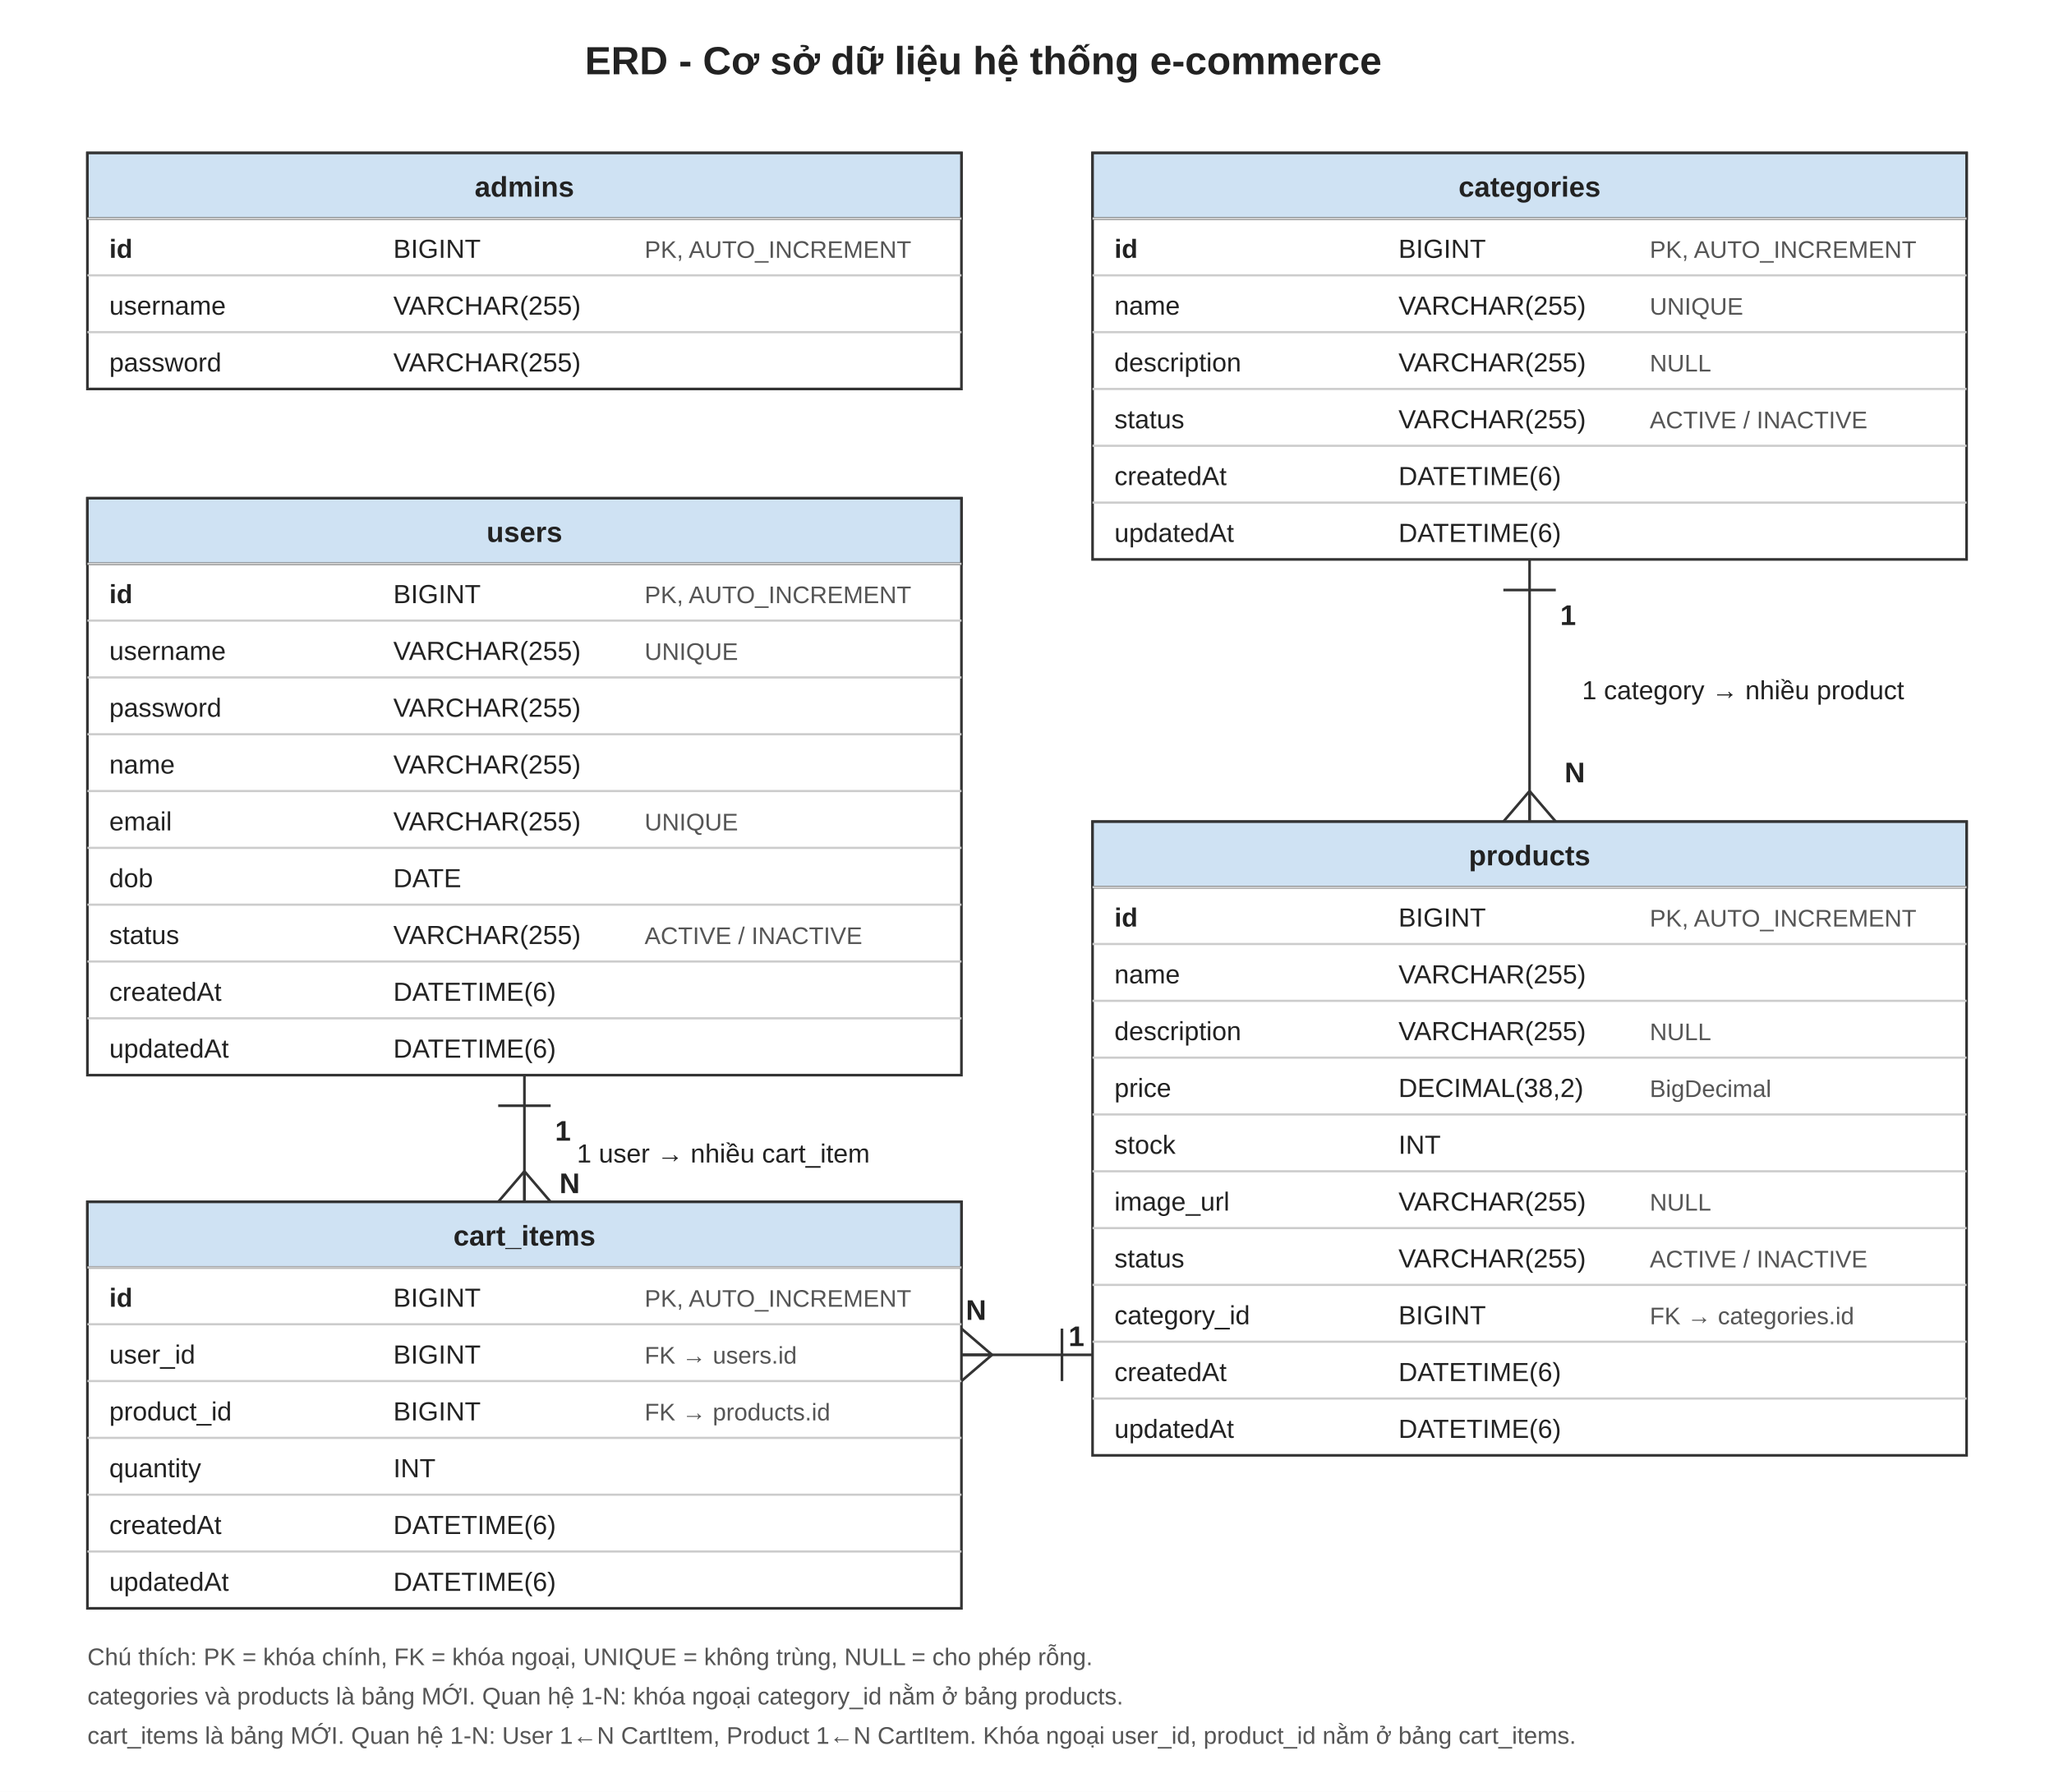
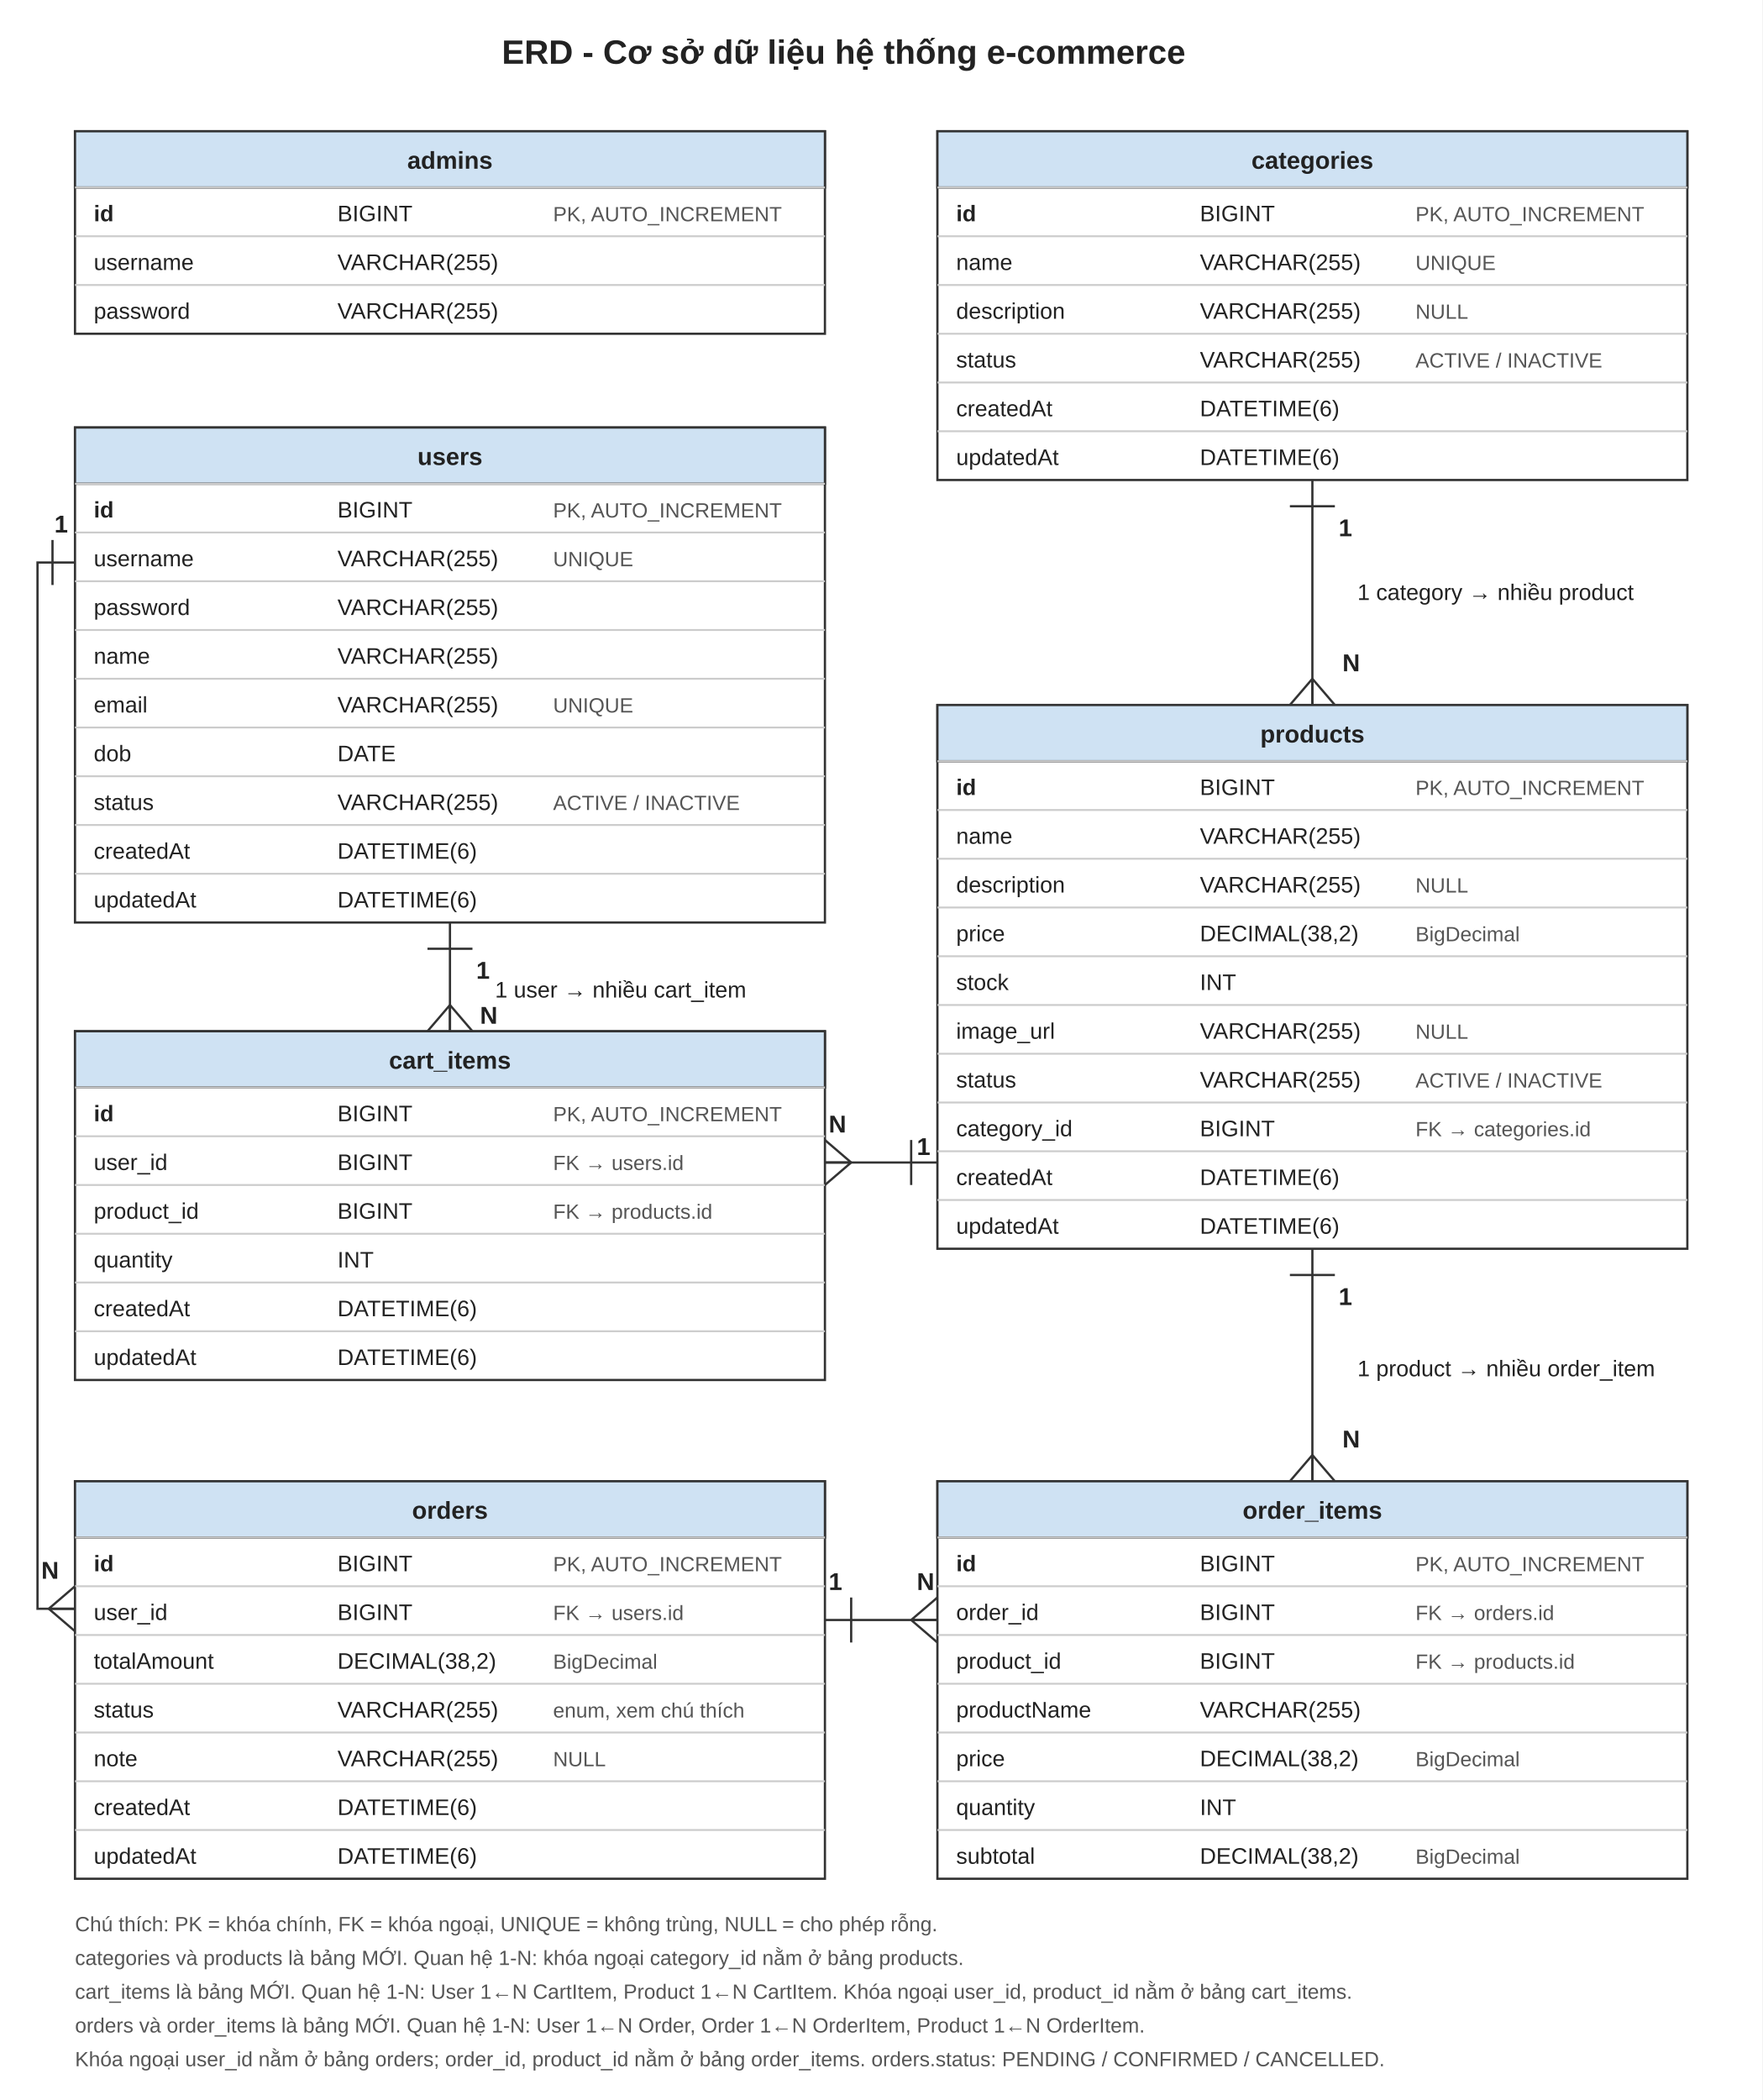
- <svg xmlns="http://www.w3.org/2000/svg" width="940" height="820" viewBox="0 0 940 820">
+ <svg xmlns="http://www.w3.org/2000/svg" width="940" height="1120" viewBox="0 0 940 1120">
  <defs>
    <style>text{font-family:Arial,Helvetica,sans-serif;font-size:12px;fill:#222}.t{font-weight:bold;font-size:13px}.s{font-size:11px;fill:#555}.k{fill:#555;font-size:11px}.b{fill:#fff;stroke:#333;stroke-width:1.2}.l{stroke:#333;stroke-width:1.2;fill:none}.d{stroke:#333;stroke-width:1.2;fill:none;stroke-dasharray:5 4}</style>
  </defs>
-   <rect width="940" height="820" fill="#fff" />
+   <rect width="940" height="1120" fill="#fff" />
  <text x="450" y="34" text-anchor="middle" class="t" style="font-size:18px">ERD - Cơ sở dữ liệu hệ thống e-commerce</text>
  <rect x="40" y="70" width="400" height="108" class="b" />
  <rect x="40" y="70" width="400" height="30" fill="#cfe2f3" stroke="#333" stroke-width="1.2" />
  <text x="240.0" y="90" text-anchor="middle" class="t">admins</text>
  <line x1="40" y1="100" x2="440" y2="100" stroke="#ccc" />
  <text x="50" y="118" class="t" style="font-size:12px">id</text>
  <text x="180" y="118">BIGINT</text>
  <text x="295" y="118" class="k">PK, AUTO_INCREMENT</text>
  <line x1="40" y1="126" x2="440" y2="126" stroke="#ccc" />
  <text x="50" y="144">username</text>
  <text x="180" y="144">VARCHAR(255)</text>
  <text x="295" y="144" class="k" />
  <line x1="40" y1="152" x2="440" y2="152" stroke="#ccc" />
  <text x="50" y="170">password</text>
  <text x="180" y="170">VARCHAR(255)</text>
  <text x="295" y="170" class="k" />
  <rect x="40" y="228" width="400" height="264" class="b" />
  <rect x="40" y="228" width="400" height="30" fill="#cfe2f3" stroke="#333" stroke-width="1.2" />
  <text x="240.0" y="248" text-anchor="middle" class="t">users</text>
  <line x1="40" y1="258" x2="440" y2="258" stroke="#ccc" />
  <text x="50" y="276" class="t" style="font-size:12px">id</text>
  <text x="180" y="276">BIGINT</text>
  <text x="295" y="276" class="k">PK, AUTO_INCREMENT</text>
  <line x1="40" y1="284" x2="440" y2="284" stroke="#ccc" />
  <text x="50" y="302">username</text>
  <text x="180" y="302">VARCHAR(255)</text>
  <text x="295" y="302" class="k">UNIQUE</text>
  <line x1="40" y1="310" x2="440" y2="310" stroke="#ccc" />
  <text x="50" y="328">password</text>
  <text x="180" y="328">VARCHAR(255)</text>
  <text x="295" y="328" class="k" />
  <line x1="40" y1="336" x2="440" y2="336" stroke="#ccc" />
  <text x="50" y="354">name</text>
  <text x="180" y="354">VARCHAR(255)</text>
  <text x="295" y="354" class="k" />
  <line x1="40" y1="362" x2="440" y2="362" stroke="#ccc" />
  <text x="50" y="380">email</text>
  <text x="180" y="380">VARCHAR(255)</text>
  <text x="295" y="380" class="k">UNIQUE</text>
  <line x1="40" y1="388" x2="440" y2="388" stroke="#ccc" />
  <text x="50" y="406">dob</text>
  <text x="180" y="406">DATE</text>
  <text x="295" y="406" class="k" />
  <line x1="40" y1="414" x2="440" y2="414" stroke="#ccc" />
  <text x="50" y="432">status</text>
  <text x="180" y="432">VARCHAR(255)</text>
  <text x="295" y="432" class="k">ACTIVE / INACTIVE</text>
  <line x1="40" y1="440" x2="440" y2="440" stroke="#ccc" />
  <text x="50" y="458">createdAt</text>
  <text x="180" y="458">DATETIME(6)</text>
  <text x="295" y="458" class="k" />
  <line x1="40" y1="466" x2="440" y2="466" stroke="#ccc" />
  <text x="50" y="484">updatedAt</text>
  <text x="180" y="484">DATETIME(6)</text>
  <text x="295" y="484" class="k" />
  <rect x="500" y="70" width="400" height="186" class="b" />
  <rect x="500" y="70" width="400" height="30" fill="#cfe2f3" stroke="#333" stroke-width="1.2" />
  <text x="700.0" y="90" text-anchor="middle" class="t">categories</text>
  <line x1="500" y1="100" x2="900" y2="100" stroke="#ccc" />
  <text x="510" y="118" class="t" style="font-size:12px">id</text>
  <text x="640" y="118">BIGINT</text>
  <text x="755" y="118" class="k">PK, AUTO_INCREMENT</text>
  <line x1="500" y1="126" x2="900" y2="126" stroke="#ccc" />
  <text x="510" y="144">name</text>
  <text x="640" y="144">VARCHAR(255)</text>
  <text x="755" y="144" class="k">UNIQUE</text>
  <line x1="500" y1="152" x2="900" y2="152" stroke="#ccc" />
  <text x="510" y="170">description</text>
  <text x="640" y="170">VARCHAR(255)</text>
  <text x="755" y="170" class="k">NULL</text>
  <line x1="500" y1="178" x2="900" y2="178" stroke="#ccc" />
  <text x="510" y="196">status</text>
  <text x="640" y="196">VARCHAR(255)</text>
  <text x="755" y="196" class="k">ACTIVE / INACTIVE</text>
  <line x1="500" y1="204" x2="900" y2="204" stroke="#ccc" />
  <text x="510" y="222">createdAt</text>
  <text x="640" y="222">DATETIME(6)</text>
  <text x="755" y="222" class="k" />
  <line x1="500" y1="230" x2="900" y2="230" stroke="#ccc" />
  <text x="510" y="248">updatedAt</text>
  <text x="640" y="248">DATETIME(6)</text>
  <text x="755" y="248" class="k" />
  <rect x="500" y="376" width="400" height="290" class="b" />
  <rect x="500" y="376" width="400" height="30" fill="#cfe2f3" stroke="#333" stroke-width="1.2" />
  <text x="700.0" y="396" text-anchor="middle" class="t">products</text>
  <line x1="500" y1="406" x2="900" y2="406" stroke="#ccc" />
  <text x="510" y="424" class="t" style="font-size:12px">id</text>
  <text x="640" y="424">BIGINT</text>
  <text x="755" y="424" class="k">PK, AUTO_INCREMENT</text>
  <line x1="500" y1="432" x2="900" y2="432" stroke="#ccc" />
  <text x="510" y="450">name</text>
  <text x="640" y="450">VARCHAR(255)</text>
  <text x="755" y="450" class="k" />
  <line x1="500" y1="458" x2="900" y2="458" stroke="#ccc" />
  <text x="510" y="476">description</text>
  <text x="640" y="476">VARCHAR(255)</text>
  <text x="755" y="476" class="k">NULL</text>
  <line x1="500" y1="484" x2="900" y2="484" stroke="#ccc" />
  <text x="510" y="502">price</text>
  <text x="640" y="502">DECIMAL(38,2)</text>
  <text x="755" y="502" class="k">BigDecimal</text>
  <line x1="500" y1="510" x2="900" y2="510" stroke="#ccc" />
  <text x="510" y="528">stock</text>
  <text x="640" y="528">INT</text>
  <text x="755" y="528" class="k" />
  <line x1="500" y1="536" x2="900" y2="536" stroke="#ccc" />
  <text x="510" y="554">image_url</text>
  <text x="640" y="554">VARCHAR(255)</text>
  <text x="755" y="554" class="k">NULL</text>
  <line x1="500" y1="562" x2="900" y2="562" stroke="#ccc" />
  <text x="510" y="580">status</text>
  <text x="640" y="580">VARCHAR(255)</text>
  <text x="755" y="580" class="k">ACTIVE / INACTIVE</text>
  <line x1="500" y1="588" x2="900" y2="588" stroke="#ccc" />
  <text x="510" y="606">category_id</text>
  <text x="640" y="606">BIGINT</text>
  <text x="755" y="606" class="k">FK → categories.id</text>
  <line x1="500" y1="614" x2="900" y2="614" stroke="#ccc" />
  <text x="510" y="632">createdAt</text>
  <text x="640" y="632">DATETIME(6)</text>
  <text x="755" y="632" class="k" />
  <line x1="500" y1="640" x2="900" y2="640" stroke="#ccc" />
  <text x="510" y="658">updatedAt</text>
  <text x="640" y="658">DATETIME(6)</text>
  <text x="755" y="658" class="k" />
  <line x1="700" y1="256" x2="700" y2="376" class="l" />
  <path d="M700,362 L688,376 M700,362 L712,376 M700,362 V376" class="l" />
  <line x1="688" y1="270" x2="712" y2="270" class="l" />
  <text x="714" y="286" class="t">1</text>
  <text x="716" y="358" class="t">N</text>
  <text x="724" y="320.0">1 category → nhiều product</text>
  <rect x="40" y="550" width="400" height="186" class="b" />
  <rect x="40" y="550" width="400" height="30" fill="#cfe2f3" stroke="#333" stroke-width="1.2" />
  <text x="240.0" y="570" text-anchor="middle" class="t">cart_items</text>
  <line x1="40" y1="580" x2="440" y2="580" stroke="#ccc" />
  <text x="50" y="598" class="t" style="font-size:12px">id</text>
  <text x="180" y="598">BIGINT</text>
  <text x="295" y="598" class="k">PK, AUTO_INCREMENT</text>
  <line x1="40" y1="606" x2="440" y2="606" stroke="#ccc" />
  <text x="50" y="624">user_id</text>
  <text x="180" y="624">BIGINT</text>
  <text x="295" y="624" class="k">FK → users.id</text>
  <line x1="40" y1="632" x2="440" y2="632" stroke="#ccc" />
  <text x="50" y="650">product_id</text>
  <text x="180" y="650">BIGINT</text>
  <text x="295" y="650" class="k">FK → products.id</text>
  <line x1="40" y1="658" x2="440" y2="658" stroke="#ccc" />
  <text x="50" y="676">quantity</text>
  <text x="180" y="676">INT</text>
  <text x="295" y="676" class="k" />
  <line x1="40" y1="684" x2="440" y2="684" stroke="#ccc" />
  <text x="50" y="702">createdAt</text>
  <text x="180" y="702">DATETIME(6)</text>
  <text x="295" y="702" class="k" />
  <line x1="40" y1="710" x2="440" y2="710" stroke="#ccc" />
  <text x="50" y="728">updatedAt</text>
  <text x="180" y="728">DATETIME(6)</text>
  <text x="295" y="728" class="k" />
  <line x1="240" y1="492" x2="240" y2="550" class="l" />
  <path d="M240,536 L228,550 M240,536 L252,550 M240,536 V550" class="l" />
  <line x1="228" y1="506" x2="252" y2="506" class="l" />
  <text x="254" y="522" class="t">1</text>
  <text x="256" y="546" class="t">N</text>
  <text x="264" y="532">1 user → nhiều cart_item</text>
  <line x1="440" y1="620" x2="500" y2="620" class="l" />
  <path d="M454,620 L440,608 M454,620 L440,632 M454,620 H440" class="l" />
  <line x1="486" y1="608" x2="486" y2="632" class="l" />
  <text x="489" y="616" class="t">1</text>
  <text x="442" y="604" class="t">N</text>
-   <text x="40" y="762" class="s">Chú thích: PK = khóa chính, FK = khóa ngoại, UNIQUE = không trùng, NULL = cho phép rỗng.</text>
-   <text x="40" y="780" class="s">categories và products là bảng MỚI. Quan hệ 1-N: khóa ngoại category_id nằm ở bảng products.</text>
-   <text x="40" y="798" class="s">cart_items là bảng MỚI. Quan hệ 1-N: User 1←N CartItem, Product 1←N CartItem. Khóa ngoại user_id, product_id nằm ở bảng cart_items.</text>
+   <rect x="40" y="790" width="400" height="212" class="b" />
+   <rect x="40" y="790" width="400" height="30" fill="#cfe2f3" stroke="#333" stroke-width="1.2" />
+   <text x="240.0" y="810" text-anchor="middle" class="t">orders</text>
+   <line x1="40" y1="820" x2="440" y2="820" stroke="#ccc" />
+   <text x="50" y="838" class="t" style="font-size:12px">id</text>
+   <text x="180" y="838">BIGINT</text>
+   <text x="295" y="838" class="k">PK, AUTO_INCREMENT</text>
+   <line x1="40" y1="846" x2="440" y2="846" stroke="#ccc" />
+   <text x="50" y="864">user_id</text>
+   <text x="180" y="864">BIGINT</text>
+   <text x="295" y="864" class="k">FK → users.id</text>
+   <line x1="40" y1="872" x2="440" y2="872" stroke="#ccc" />
+   <text x="50" y="890">totalAmount</text>
+   <text x="180" y="890">DECIMAL(38,2)</text>
+   <text x="295" y="890" class="k">BigDecimal</text>
+   <line x1="40" y1="898" x2="440" y2="898" stroke="#ccc" />
+   <text x="50" y="916">status</text>
+   <text x="180" y="916">VARCHAR(255)</text>
+   <text x="295" y="916" class="k">enum, xem chú thích</text>
+   <line x1="40" y1="924" x2="440" y2="924" stroke="#ccc" />
+   <text x="50" y="942">note</text>
+   <text x="180" y="942">VARCHAR(255)</text>
+   <text x="295" y="942" class="k">NULL</text>
+   <line x1="40" y1="950" x2="440" y2="950" stroke="#ccc" />
+   <text x="50" y="968">createdAt</text>
+   <text x="180" y="968">DATETIME(6)</text>
+   <text x="295" y="968" class="k" />
+   <line x1="40" y1="976" x2="440" y2="976" stroke="#ccc" />
+   <text x="50" y="994">updatedAt</text>
+   <text x="180" y="994">DATETIME(6)</text>
+   <text x="295" y="994" class="k" />
+   <rect x="500" y="790" width="400" height="212" class="b" />
+   <rect x="500" y="790" width="400" height="30" fill="#cfe2f3" stroke="#333" stroke-width="1.2" />
+   <text x="700.0" y="810" text-anchor="middle" class="t">order_items</text>
+   <line x1="500" y1="820" x2="900" y2="820" stroke="#ccc" />
+   <text x="510" y="838" class="t" style="font-size:12px">id</text>
+   <text x="640" y="838">BIGINT</text>
+   <text x="755" y="838" class="k">PK, AUTO_INCREMENT</text>
+   <line x1="500" y1="846" x2="900" y2="846" stroke="#ccc" />
+   <text x="510" y="864">order_id</text>
+   <text x="640" y="864">BIGINT</text>
+   <text x="755" y="864" class="k">FK → orders.id</text>
+   <line x1="500" y1="872" x2="900" y2="872" stroke="#ccc" />
+   <text x="510" y="890">product_id</text>
+   <text x="640" y="890">BIGINT</text>
+   <text x="755" y="890" class="k">FK → products.id</text>
+   <line x1="500" y1="898" x2="900" y2="898" stroke="#ccc" />
+   <text x="510" y="916">productName</text>
+   <text x="640" y="916">VARCHAR(255)</text>
+   <text x="755" y="916" class="k" />
+   <line x1="500" y1="924" x2="900" y2="924" stroke="#ccc" />
+   <text x="510" y="942">price</text>
+   <text x="640" y="942">DECIMAL(38,2)</text>
+   <text x="755" y="942" class="k">BigDecimal</text>
+   <line x1="500" y1="950" x2="900" y2="950" stroke="#ccc" />
+   <text x="510" y="968">quantity</text>
+   <text x="640" y="968">INT</text>
+   <text x="755" y="968" class="k" />
+   <line x1="500" y1="976" x2="900" y2="976" stroke="#ccc" />
+   <text x="510" y="994">subtotal</text>
+   <text x="640" y="994">DECIMAL(38,2)</text>
+   <text x="755" y="994" class="k">BigDecimal</text>
+   <line x1="700" y1="666" x2="700" y2="790" class="l" />
+   <path d="M700,776 L688,790 M700,776 L712,790 M700,776 V790" class="l" />
+   <line x1="688" y1="680" x2="712" y2="680" class="l" />
+   <text x="714" y="696" class="t">1</text>
+   <text x="716" y="772" class="t">N</text>
+   <text x="724" y="734">1 product → nhiều order_item</text>
+   <line x1="440" y1="864" x2="500" y2="864" class="l" />
+   <path d="M486,864 L500,852 M486,864 L500,876 M486,864 H500" class="l" />
+   <line x1="454" y1="852" x2="454" y2="876" class="l" />
+   <text x="442" y="848" class="t">1</text>
+   <text x="489" y="848" class="t">N</text>
+   <path d="M40,300 H20 V858 H40" class="l" />
+   <path d="M26,858 L40,846 M26,858 L40,870 M26,858 H40" class="l" />
+   <line x1="28" y1="288" x2="28" y2="312" class="l" />
+   <text x="29" y="284" class="t">1</text>
+   <text x="22" y="842" class="t">N</text>
+   <text x="40" y="1030" class="s">Chú thích: PK = khóa chính, FK = khóa ngoại, UNIQUE = không trùng, NULL = cho phép rỗng.</text>
+   <text x="40" y="1048" class="s">categories và products là bảng MỚI. Quan hệ 1-N: khóa ngoại category_id nằm ở bảng products.</text>
+   <text x="40" y="1066" class="s">cart_items là bảng MỚI. Quan hệ 1-N: User 1←N CartItem, Product 1←N CartItem. Khóa ngoại user_id, product_id nằm ở bảng cart_items.</text>
+   <text x="40" y="1084" class="s">orders và order_items là bảng MỚI. Quan hệ 1-N: User 1←N Order, Order 1←N OrderItem, Product 1←N OrderItem.</text>
+   <text x="40" y="1102" class="s">Khóa ngoại user_id nằm ở bảng orders; order_id, product_id nằm ở bảng order_items. orders.status: PENDING / CONFIRMED / CANCELLED.</text>
</svg>
